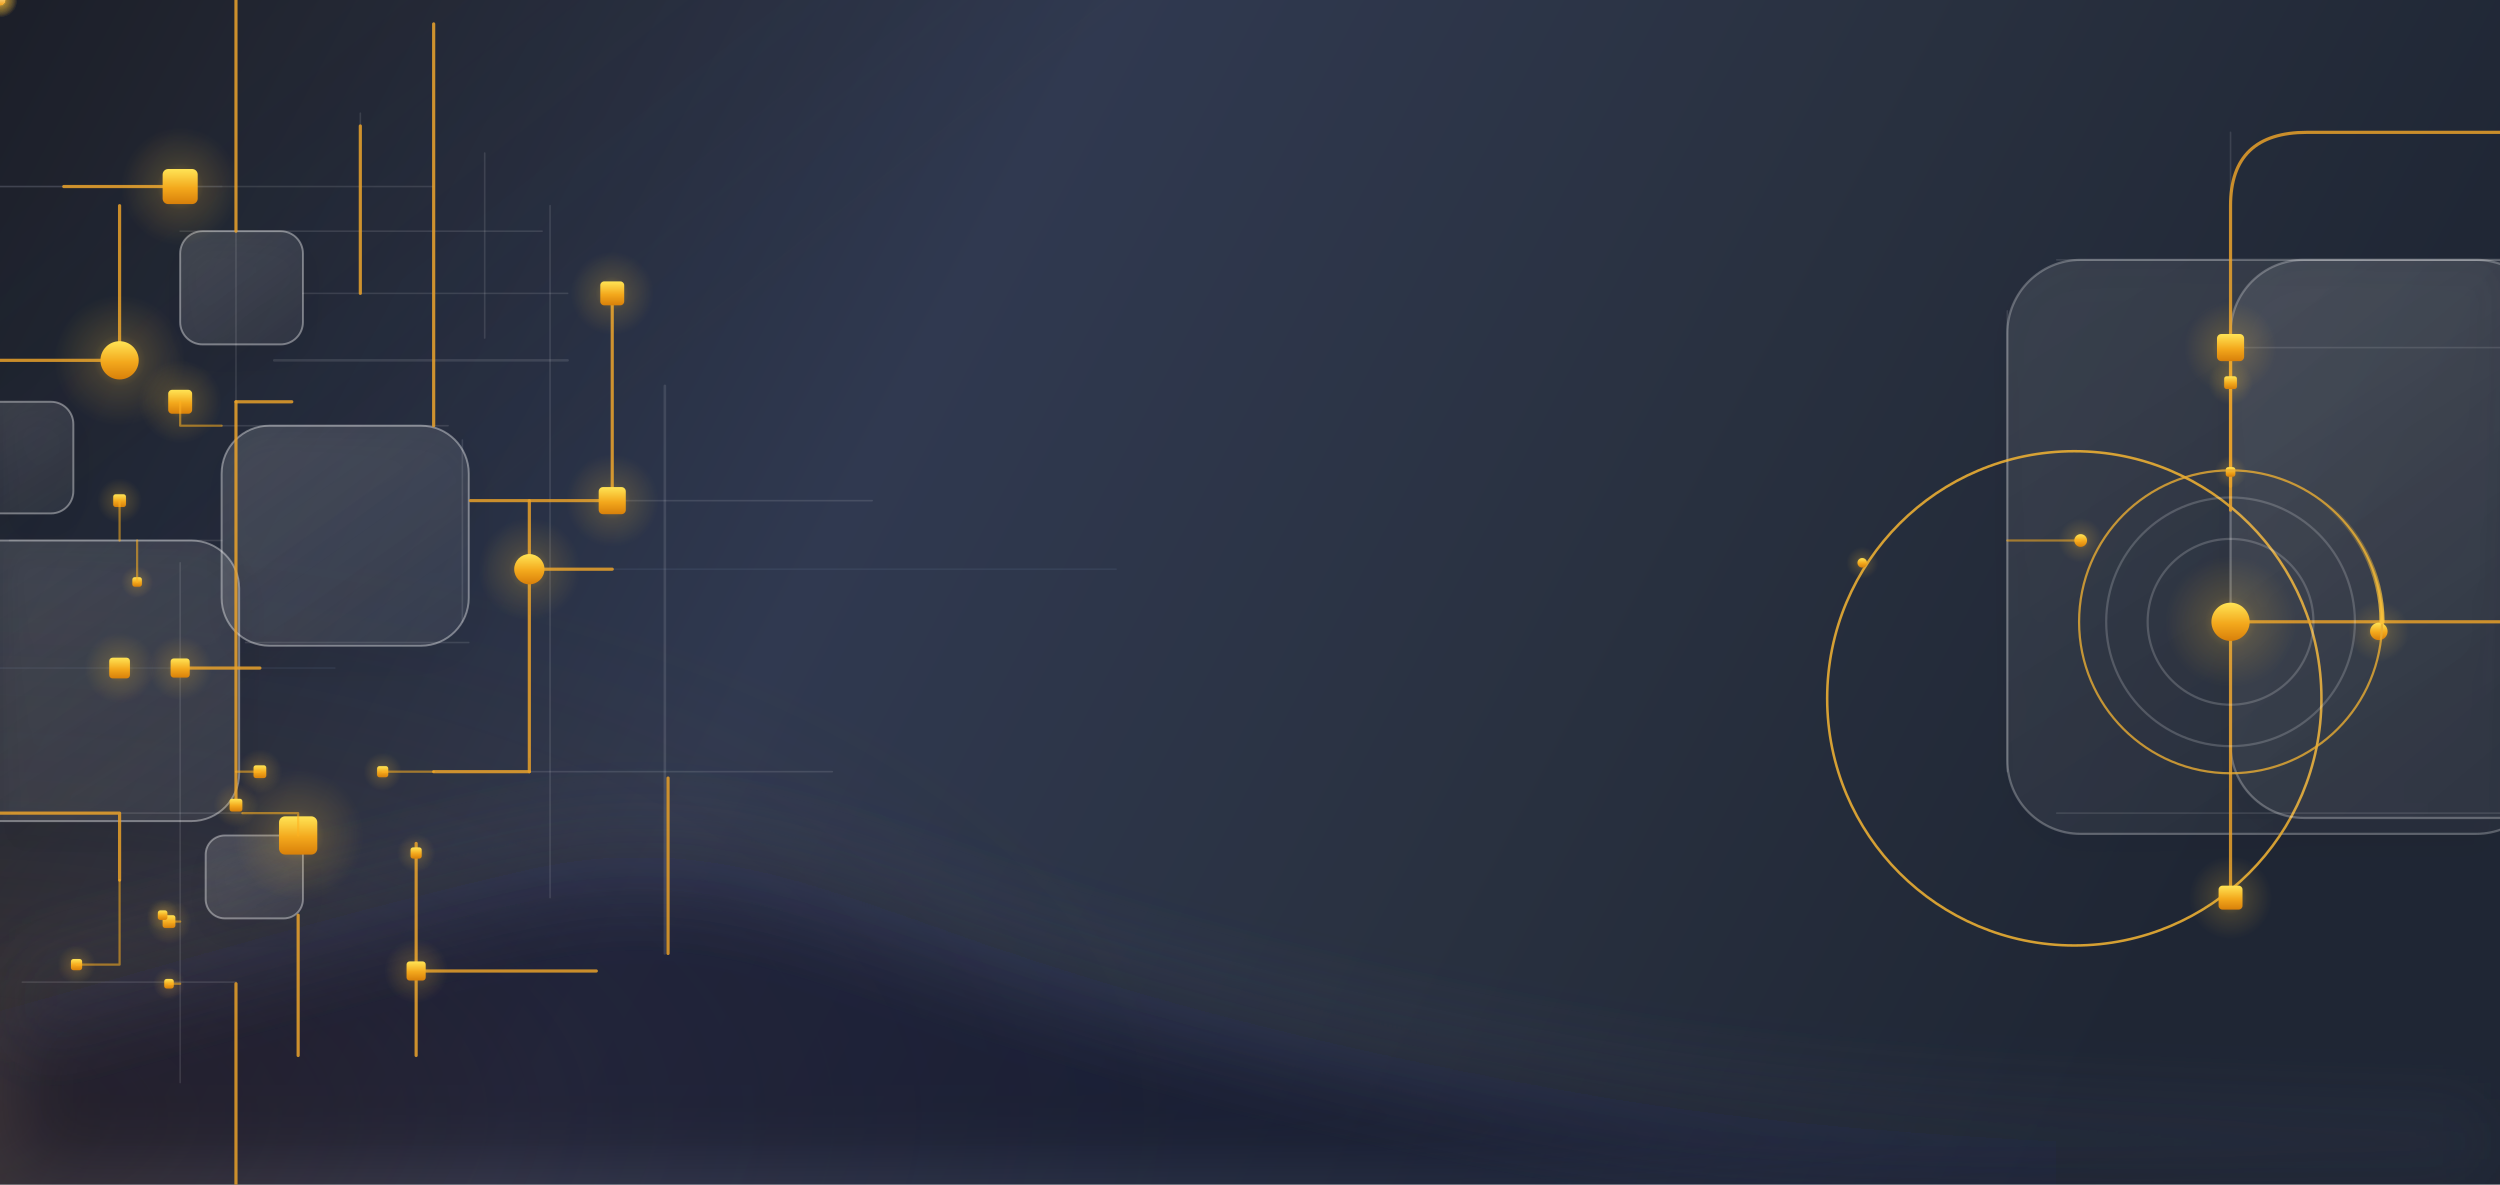
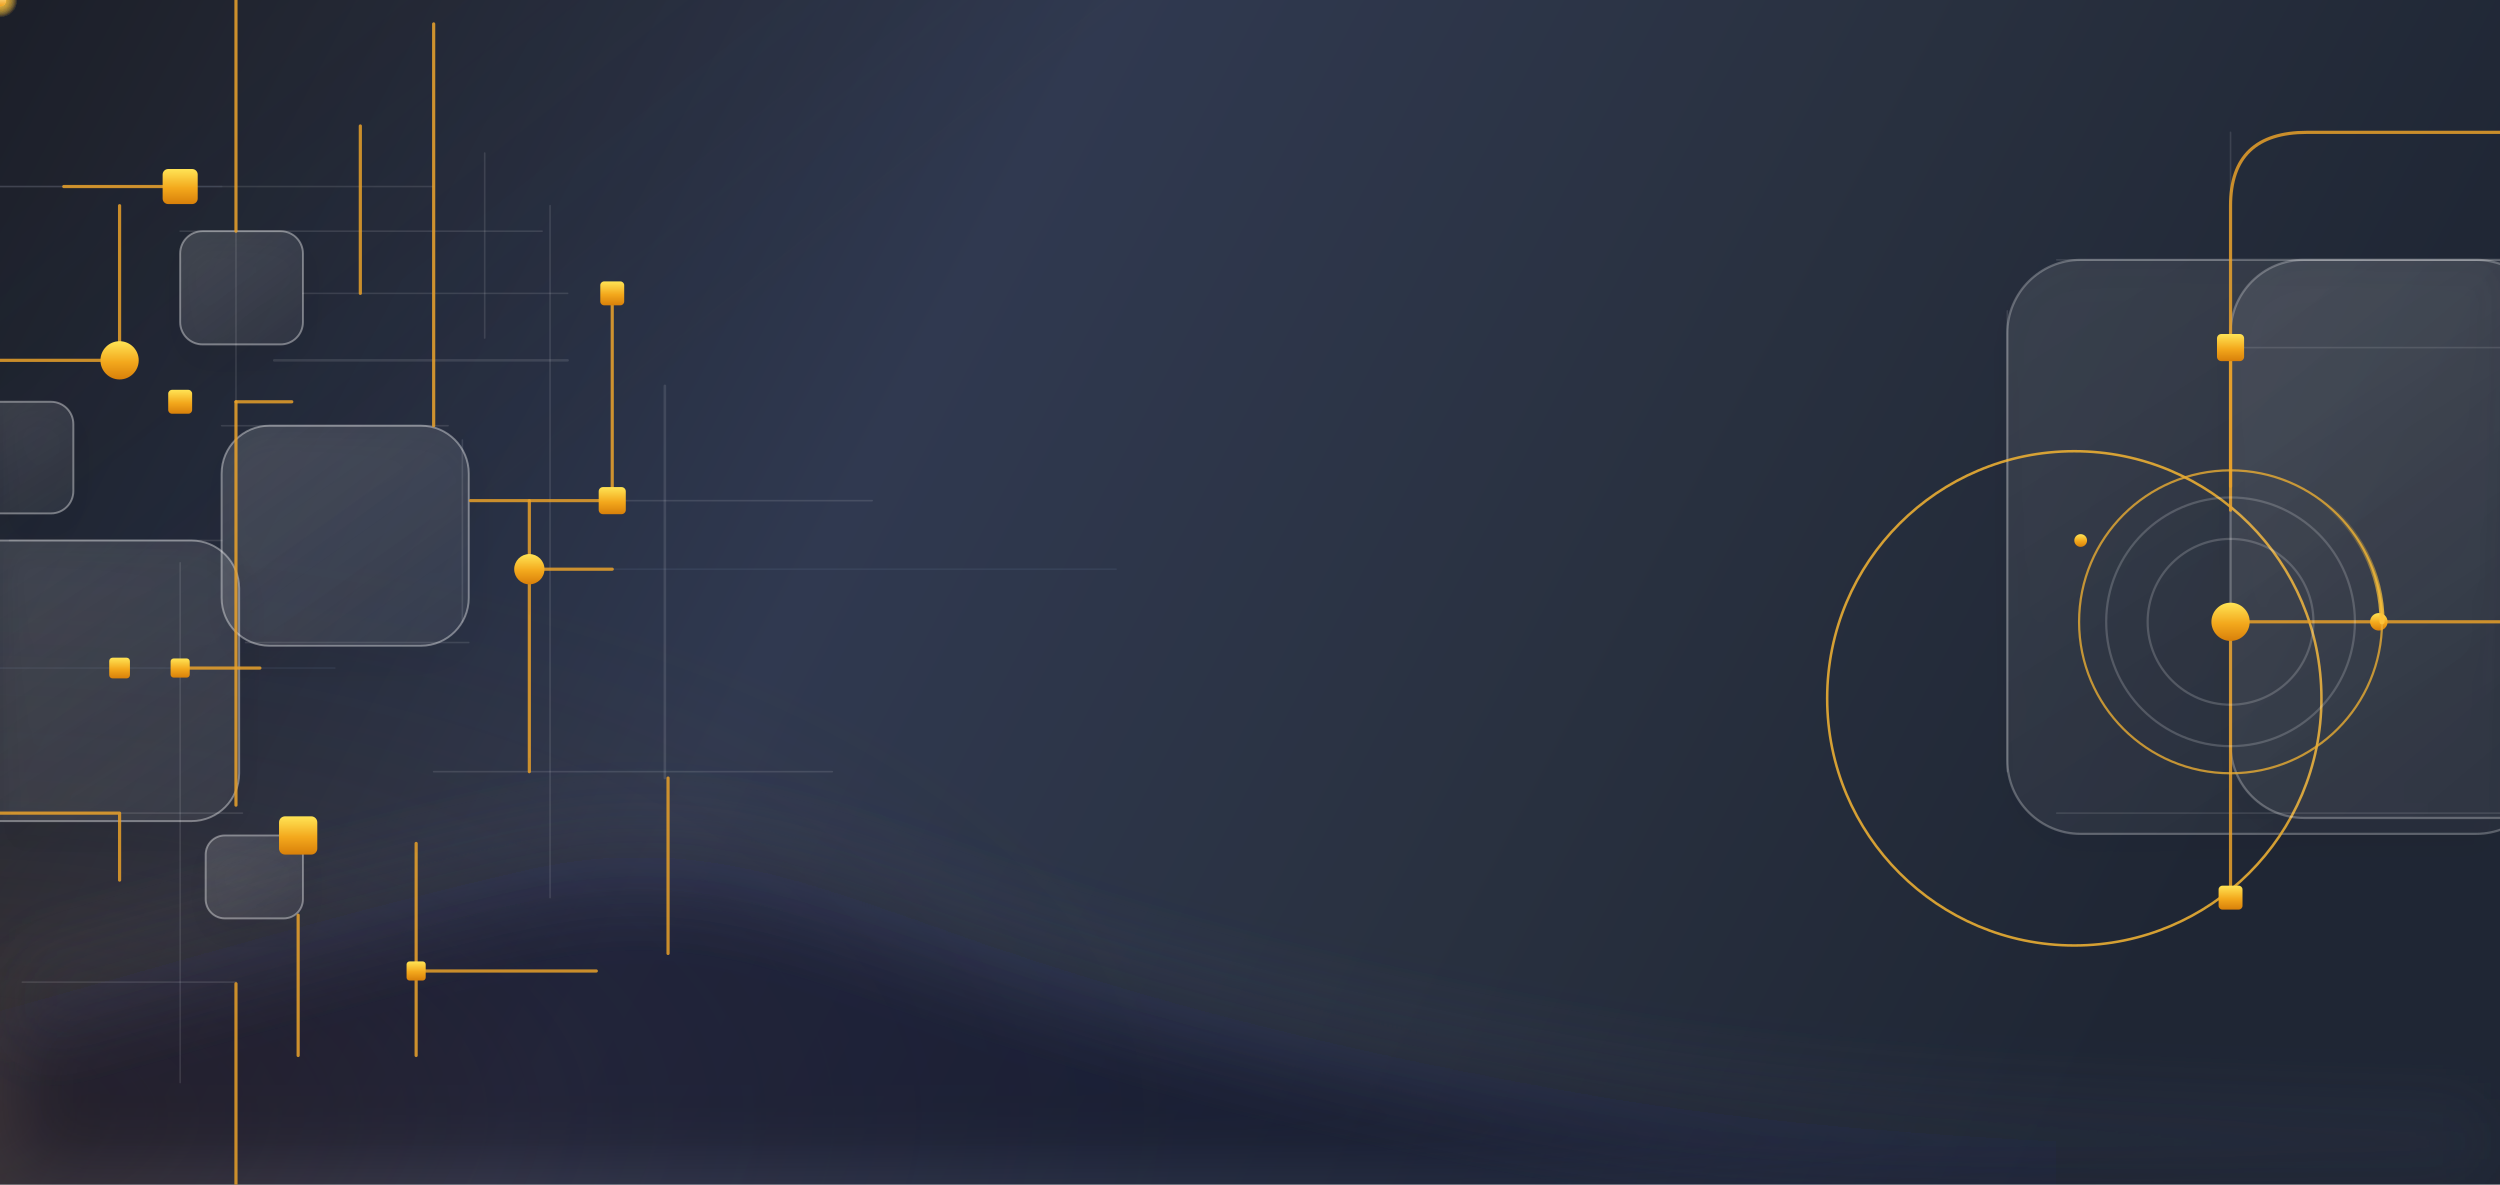
<svg xmlns="http://www.w3.org/2000/svg" viewBox="0 0 1568 743" width="1568" height="743" preserveAspectRatio="xMidYMid slice">
  <defs>
    <linearGradient id="base" x1="0" y1="0" x2="1" y2="0.25">
      <stop offset="0" stop-color="#161C29" />
      <stop offset="0.42" stop-color="#303950" />
      <stop offset="0.72" stop-color="#293140" />
      <stop offset="1" stop-color="#1F2634" />
    </linearGradient>
    <radialGradient id="warmGlow" cx="-0.02" cy="0.94" r="0.50">
      <stop offset="0" stop-color="#6E4620" stop-opacity=".34" />
      <stop offset="0.55" stop-color="#6E4620" stop-opacity="0.10" />
      <stop offset="1" stop-color="#6E4620" stop-opacity="0" />
    </radialGradient>
    <linearGradient id="warmEdge" x1="0" y1="0.2" x2="1" y2="0.8">
      <stop offset="0" stop-color="#443522" stop-opacity=".12" />
      <stop offset="0.26" stop-color="#443522" stop-opacity="0" />
    </linearGradient>
    <linearGradient id="gold" x1="0" y1="0" x2="0" y2="1">
      <stop offset="0" stop-color="#FFE455" />
      <stop offset="0.55" stop-color="#F3A81C" />
      <stop offset="1" stop-color="#D8800A" />
    </linearGradient>
    <radialGradient id="spark">
      <stop offset="0" stop-color="#FFC53A" stop-opacity=".42" />
      <stop offset="0.4" stop-color="#FFC53A" stop-opacity="0.14" />
      <stop offset="1" stop-color="#FFC53A" stop-opacity="0" />
    </radialGradient>
    <linearGradient id="glassFill" x1="0.1" y1="0" x2="0.9" y2="1">
      <stop offset="0" stop-color="#FFFFFF" stop-opacity=".13" />
      <stop offset="1" stop-color="#FFFFFF" stop-opacity=".05" />
    </linearGradient>
    <linearGradient id="cardFill" x1="0" y1="0" x2="0.6" y2="1">
      <stop offset="0" stop-color="#FFFFFF" stop-opacity="0.08" />
      <stop offset="1" stop-color="#FFFFFF" stop-opacity=".03" />
    </linearGradient>
    <filter id="softer" x="-40%" y="-40%" width="180%" height="180%">
      <feGaussianBlur stdDeviation="54" />
    </filter>
    <filter id="moundBlur" x="-40%" y="-40%" width="180%" height="180%">
      <feGaussianBlur stdDeviation="28" />
    </filter>
    <filter id="crest" x="-20%" y="-160%" width="140%" height="420%">
      <feGaussianBlur stdDeviation="26" />
    </filter>
    <filter id="panel" x="-25%" y="-25%" width="150%" height="160%">
      <feDropShadow dx="2" dy="10" stdDeviation="10" flood-color="rgba(0,0,0,.45)" />
    </filter>
    <filter id="panelCard" x="-25%" y="-25%" width="150%" height="160%">
      <feDropShadow dx="2" dy="10" stdDeviation="12" flood-color="rgba(0,0,0,.45)" />
    </filter>
    <linearGradient id="pulse" x1="0" y1="0" x2="0" y2="1">
      <stop offset="0" stop-color="#FFF0A8" />
      <stop offset="1" stop-color="#F0A020" />
    </linearGradient>
    <linearGradient id="sweepTail" gradientUnits="userSpaceOnUse" x1="1454.8" y1="313.1" x2="1494" y2="390">
      <stop offset="0" stop-color="#FFC53A" stop-opacity="0" />
      <stop offset="0.55" stop-color="#FFC53A" stop-opacity=".35" />
      <stop offset="1" stop-color="#FFC53A" stop-opacity=".9" />
    </linearGradient>
    <style>@media (prefers-reduced-motion: reduce){.motion{display:none}}</style>
  </defs>
  <rect width="1568" height="743" fill="url(#base)" />
  <rect width="1568" height="743" fill="url(#warmEdge)" />
  <rect width="1568" height="743" fill="url(#warmGlow)" />
  <path d="M -80 656 C 40 626 190 578 332 546 C 430 524 500 552 592 584 C 720 630 850 662 1000 688 C 1130 710 1290 720 1568 726 L 1568 743 L -80 743 Z" fill="#0A0F1A" fill-opacity=".38" filter="url(#moundBlur)" />
  <path d="M -80 656 C 40 626 190 578 332 546 C 430 524 500 552 592 584 C 720 630 850 662 1000 688 C 1130 710 1290 720 1568 726" fill="none" stroke="#5E6E90" stroke-opacity=".16" stroke-width="46" stroke-linecap="round" filter="url(#crest)" />
  <rect x="1259" y="163" width="340" height="360" rx="46" fill="url(#cardFill)" stroke="#FFFFFF" stroke-opacity=".26" stroke-width="1.4" filter="url(#panelCard)" />
  <circle cx="1301" cy="438" r="155" fill="none" stroke="#E9AD33" stroke-opacity="0.9" stroke-width="1.6" />
  <rect x="1399" y="163" width="250" height="350" rx="46" fill="url(#cardFill)" stroke="#FFFFFF" stroke-opacity=".26" stroke-width="1.4" filter="url(#panelCard)" />
  <g stroke="#FFFFFF" stroke-opacity=".11" stroke-linecap="round">
    <line x1="113" y1="353" x2="113" y2="679" stroke-width="1" />
    <line x1="148" y1="0" x2="148" y2="505" stroke-width="1" />
    <line x1="187" y1="574" x2="187" y2="662" stroke-width="1" />
-     <line x1="226" y1="71" x2="226" y2="184" stroke-width="1" />
    <line x1="261" y1="535" x2="261" y2="662" stroke-width="1" />
    <line x1="272" y1="15" x2="272" y2="267" stroke-width="1.6" />
    <line x1="290" y1="276" x2="290" y2="390" stroke-width="1" />
    <line x1="304" y1="96" x2="304" y2="212" stroke-width="1" />
    <line x1="332" y1="386" x2="332" y2="475" stroke-width="1" />
    <line x1="345" y1="129" x2="345" y2="563" stroke-width="1" />
    <line x1="384" y1="184" x2="384" y2="314" stroke-width="1" />
-     <line x1="417" y1="242" x2="417" y2="598" stroke-width="1.6" />
+     <line x1="417" y1="242" x2="417" y2="488" stroke-width="1.6" />
    <line x1="1259" y1="195" x2="1259" y2="484" stroke-width="1" />
    <line x1="1399" y1="83" x2="1399" y2="300" stroke-width="1" />
    <line x1="0" y1="117" x2="272" y2="117" stroke-width="1" />
    <line x1="113" y1="145" x2="340" y2="145" stroke-width="1" />
    <line x1="1290" y1="163" x2="1399" y2="163" stroke-width="1" />
    <line x1="190" y1="184" x2="356" y2="184" stroke-width="1" />
    <line x1="1399" y1="218" x2="1568" y2="218" stroke-width="1" />
    <line x1="172" y1="226" x2="356" y2="226" stroke-width="1.6" />
    <line x1="139" y1="267" x2="281" y2="267" stroke-width="1" />
    <line x1="384" y1="314" x2="547" y2="314" stroke-width="1" />
    <line x1="6" y1="339" x2="139" y2="339" stroke-width="1" />
    <line x1="154" y1="403" x2="294" y2="403" stroke-width="1" />
    <line x1="272" y1="484" x2="522" y2="484" stroke-width="1" />
    <line x1="7" y1="510" x2="152" y2="510" stroke-width="1" />
    <line x1="1290" y1="510" x2="1568" y2="510" stroke-width="1" />
    <line x1="14" y1="616" x2="148" y2="616" stroke-width="1" />
  </g>
  <g stroke="#8FA6C8" stroke-opacity=".10" stroke-width="1" stroke-linecap="round">
    <line x1="0" y1="117" x2="139" y2="117" />
    <line x1="0" y1="419" x2="210" y2="419" />
    <line x1="332" y1="357" x2="700" y2="357" />
  </g>
  <rect x="113" y="145" width="77" height="71" rx="14" fill="url(#glassFill)" stroke="#FFFFFF" stroke-opacity=".38" stroke-width="1.2" filter="url(#panel)" />
  <rect x="139" y="267" width="155" height="138" rx="30" fill="url(#glassFill)" stroke="#FFFFFF" stroke-opacity=".38" stroke-width="1.2" filter="url(#panel)" />
  <rect x="-46" y="252" width="92" height="70" rx="14" fill="url(#glassFill)" stroke="#FFFFFF" stroke-opacity=".38" stroke-width="1.2" filter="url(#panel)" />
  <rect x="-70" y="339" width="220" height="176" rx="30" fill="url(#glassFill)" stroke="#FFFFFF" stroke-opacity=".38" stroke-width="1.2" filter="url(#panel)" />
  <rect x="129" y="524" width="61" height="52" rx="12" fill="url(#glassFill)" stroke="#FFFFFF" stroke-opacity=".38" stroke-width="1.2" filter="url(#panel)" />
  <g fill="none" stroke="#E7A02A" stroke-opacity=".85" stroke-width="2" stroke-linecap="round" stroke-linejoin="round">
    <polyline points="148,0 148,83 148,145" />
    <polyline points="40,117 113,117" />
    <polyline points="0,226 75,226 75,172 75,129" />
    <polyline points="148,252 183,252" />
    <polyline points="148,252 148,505" />
    <polyline points="148,617 148,743" />
    <polyline points="113,419 148,419 163,419" />
    <polyline points="261,529 261,662" />
    <polyline points="187,574 187,662" />
    <polyline points="226,79 226,184" />
    <polyline points="272,15 272,267" />
    <polyline points="332,314 332,484" />
    <polyline points="295,314 384,314" />
    <polyline points="384,184 384,314" />
    <polyline points="332,357 384,357" />
-     <polyline points="272,484 332,484 332,484" />
    <polyline points="419,488 419,598" />
    <polyline points="261,609 374,609" />
    <polyline points="0,510 75,510 75,552" />
    <polyline points="1399,218 1399,305" />
    <polyline points="1399,390 1399,563" />
    <polyline points="1399,390 1568,390" />
    <path d="M 1399 320 L 1399 129 Q 1399 83 1447 83 L 1572 83" />
  </g>
  <g id="nodes">
-     <circle cx="113" cy="117" r="37" fill="url(#spark)" />
    <rect x="102" y="106" width="22" height="22" rx="3.5" fill="url(#gold)" />
-     <circle cx="75" cy="226" r="41" fill="url(#spark)" />
    <circle cx="75" cy="226" r="12.0" fill="url(#gold)" />
-     <circle cx="113" cy="252" r="26" fill="url(#spark)" />
    <rect x="105.5" y="244.5" width="15" height="15" rx="2.4" fill="url(#gold)" />
-     <circle cx="384" cy="184" r="26" fill="url(#spark)" />
    <rect x="376.5" y="176.5" width="15" height="15" rx="2.4" fill="url(#gold)" />
-     <circle cx="384" cy="314" r="29" fill="url(#spark)" />
    <rect x="375.5" y="305.5" width="17" height="17" rx="2.7" fill="url(#gold)" />
-     <circle cx="332" cy="357" r="32" fill="url(#spark)" />
    <circle cx="332" cy="357" r="9.5" fill="url(#gold)" />
-     <circle cx="75" cy="419" r="22" fill="url(#spark)" />
    <rect x="68.5" y="412.5" width="13" height="13" rx="2.1" fill="url(#gold)" />
-     <circle cx="113" cy="419" r="20" fill="url(#spark)" />
    <rect x="107" y="413" width="12" height="12" rx="1.9" fill="url(#gold)" />
-     <circle cx="240" cy="484" r="12" fill="url(#spark)" />
-     <rect x="236.5" y="480.5" width="7" height="7" rx="1.5" fill="url(#gold)" />
-     <circle cx="163" cy="484" r="14" fill="url(#spark)" />
-     <rect x="159" y="480" width="8" height="8" rx="1.5" fill="url(#gold)" />
-     <circle cx="187" cy="524" r="41" fill="url(#spark)" />
    <rect x="175" y="512" width="24" height="24" rx="3.8" fill="url(#gold)" />
-     <circle cx="261" cy="535" r="12" fill="url(#spark)" />
-     <rect x="257.5" y="531.5" width="7" height="7" rx="1.5" fill="url(#gold)" />
-     <circle cx="148" cy="505" r="14" fill="url(#spark)" />
-     <rect x="144" y="501" width="8" height="8" rx="1.5" fill="url(#gold)" />
-     <circle cx="106" cy="578" r="14" fill="url(#spark)" />
-     <rect x="102" y="574" width="8" height="8" rx="1.5" fill="url(#gold)" />
-     <circle cx="102" cy="574" r="10" fill="url(#spark)" />
-     <rect x="99" y="571" width="6" height="6" rx="1.5" fill="url(#gold)" />
-     <circle cx="48" cy="605" r="12" fill="url(#spark)" />
-     <rect x="44.5" y="601.5" width="7" height="7" rx="1.5" fill="url(#gold)" />
-     <circle cx="106" cy="617" r="10" fill="url(#spark)" />
-     <rect x="103" y="614" width="6" height="6" rx="1.5" fill="url(#gold)" />
-     <circle cx="261" cy="609" r="20" fill="url(#spark)" />
-     <rect x="255" y="603" width="12" height="12" rx="1.9" fill="url(#gold)" />
-     <circle cx="75" cy="314" r="14" fill="url(#spark)" />
-     <rect x="71" y="310" width="8" height="8" rx="1.5" fill="url(#gold)" />
-     <circle cx="86" cy="365" r="10" fill="url(#spark)" />
-     <rect x="83" y="362" width="6" height="6" rx="1.5" fill="url(#gold)" />
-     <circle cx="1399" cy="218" r="29" fill="url(#spark)" />
+     <rect x="255" y="603" width="12" height="12" rx="1.9" fill="url(#gold)">
+       <animate attributeName="opacity" values=".62;1;.62" dur="3.8s" begin="3.3s" repeatCount="indefinite" />
+     </rect>
    <rect x="1390.5" y="209.5" width="17" height="17" rx="2.7" fill="url(#gold)" />
-     <circle cx="1399" cy="240" r="14" fill="url(#spark)" />
-     <rect x="1395" y="236" width="8" height="8" rx="1.5" fill="url(#gold)" />
-     <circle cx="1399" cy="296" r="10" fill="url(#spark)" />
-     <rect x="1396" y="293" width="6" height="6" rx="1.5" fill="url(#gold)" />
-     <circle cx="1399" cy="563" r="26" fill="url(#spark)" />
-     <rect x="1391.5" y="555.5" width="15" height="15" rx="2.4" fill="url(#gold)" />
-     <circle cx="1399" cy="390" r="41" fill="url(#spark)" />
+     <rect x="1391.5" y="555.5" width="15" height="15" rx="2.4" fill="url(#gold)">
+       <animate attributeName="opacity" values=".62;1;.62" dur="5.8s" begin="6.1s" repeatCount="indefinite" />
+     </rect>
    <circle cx="1399" cy="390" r="12.0" fill="url(#gold)" />
-     <circle cx="1492" cy="396" r="19" fill="url(#spark)" />
-     <circle cx="1492" cy="396" r="5.5" fill="url(#gold)" />
-     <circle cx="1168" cy="353" r="10" fill="url(#spark)" />
-     <circle cx="1168" cy="353" r="3.0" fill="url(#gold)" />
-     <circle cx="1305" cy="339" r="14" fill="url(#spark)" />
-     <circle cx="1305" cy="339" r="4.0" fill="url(#gold)" />
+     <circle cx="1492" cy="390" r="5.5" fill="url(#gold)">
+       <animate attributeName="opacity" values=".62;1;.62" dur="5.6s" begin="4.38s" repeatCount="indefinite" />
+     </circle>
+  fill="url(#spark)"/&gt;
+  fill="url(#gold)"/&gt;
+ 
+ <circle cx="1305" cy="339" r="4.0" fill="url(#gold)" />
  </g>
  <g fill="none">
    <circle cx="1399" cy="390" r="95" stroke="#E9AD33" stroke-opacity="0.8" stroke-width="1.4" />
    <circle cx="1399" cy="390" r="78" stroke="#FFFFFF" stroke-opacity=".18" stroke-width="1.4" />
    <circle cx="1399" cy="390" r="52" stroke="#FFFFFF" stroke-opacity=".18" stroke-width="1.4" />
  </g>
-   <g fill="none" stroke="#FFB020" stroke-opacity=".55" stroke-width="1.4" stroke-linecap="round" stroke-linejoin="round">
-     <polyline points="113,252 113,267 139,267" />
-     <polyline points="240,484 272,484" />
-     <polyline points="163,484 148,484" />
-     <polyline points="187,524 187,510 152,510" />
-     <polyline points="106,578 113,578" />
-     <polyline points="48,605 75,605 75,552" />
-     <polyline points="106,617 113,617" />
-     <polyline points="75,314 75,339" />
-     <polyline points="86,365 86,339" />
-     <polyline points="1305,339 1259,339" />
-   </g>
  <g class="motion">
    <g>
      <animateTransform attributeName="transform" type="rotate" from="0 1399 390" to="360 1399 390" dur="9s" repeatCount="indefinite" />
      <path d="M1454.8,313.1 A95,95 0 0 1 1494,390" fill="none" stroke="url(#sweepTail)" stroke-width="3.2" stroke-linecap="round" />
    </g>
    <g>
      <animateMotion dur="5.0s" begin="0.0s" repeatCount="indefinite" path="M148,0 L148,83 L148,145" />
      <circle r="11" fill="url(#spark)" />
-       <circle r="3.2" fill="url(#pulse)" />
+       <circle r="3.8" fill="url(#pulse)" />
    </g>
    <g>
      <animateMotion dur="5.7s" begin="1.1s" repeatCount="indefinite" path="M0,226 L75,226 L75,172 L75,129" />
      <circle r="11" fill="url(#spark)" />
-       <circle r="3.2" fill="url(#pulse)" />
+       <circle r="3.8" fill="url(#pulse)" />
    </g>
    <g>
      <animateMotion dur="6.4s" begin="2.2s" repeatCount="indefinite" path="M148,252 L148,505" />
      <circle r="11" fill="url(#spark)" />
-       <circle r="3.2" fill="url(#pulse)" />
+       <circle r="3.8" fill="url(#pulse)" />
    </g>
    <g>
      <animateMotion dur="7.1s" begin="3.3s" repeatCount="indefinite" path="M272,15 L272,267" />
      <circle r="11" fill="url(#spark)" />
-       <circle r="3.2" fill="url(#pulse)" />
+       <circle r="3.8" fill="url(#pulse)" />
    </g>
    <g>
      <animateMotion dur="7.8s" begin="4.4s" repeatCount="indefinite" path="M332,314 L332,484" />
      <circle r="11" fill="url(#spark)" />
-       <circle r="3.2" fill="url(#pulse)" />
-     </g>
-     <circle cx="113" cy="117" r="16" fill="none" stroke="#FFB020" stroke-opacity="0" stroke-width="1.4">
-       <animate attributeName="r" values="16;64" dur="4.2s" begin="0s" repeatCount="indefinite" />
-       <animate attributeName="stroke-opacity" values=".5;0" dur="4.2s" begin="0s" repeatCount="indefinite" />
-     </circle>
-     <circle cx="75" cy="226" r="16" fill="none" stroke="#FFB020" stroke-opacity="0" stroke-width="1.4">
-       <animate attributeName="r" values="16;64" dur="4.2s" begin="2.1s" repeatCount="indefinite" />
-       <animate attributeName="stroke-opacity" values=".5;0" dur="4.2s" begin="2.1s" repeatCount="indefinite" />
-     </circle>
-     <circle cx="113" cy="252" r="16" fill="none" stroke="#FFB020" stroke-opacity="0" stroke-width="1.4">
-       <animate attributeName="r" values="16;64" dur="4.2s" begin="0s" repeatCount="indefinite" />
-       <animate attributeName="stroke-opacity" values=".5;0" dur="4.2s" begin="0s" repeatCount="indefinite" />
-     </circle>
-     <circle cx="384" cy="184" r="16" fill="none" stroke="#FFB020" stroke-opacity="0" stroke-width="1.4">
-       <animate attributeName="r" values="16;64" dur="4.2s" begin="2.1s" repeatCount="indefinite" />
-       <animate attributeName="stroke-opacity" values=".5;0" dur="4.2s" begin="2.1s" repeatCount="indefinite" />
-     </circle>
-   </g>
+       <circle r="3.8" fill="url(#pulse)" />
+     </g>
+     <g>
+       <animateMotion dur="3.9s" begin="0.5s" repeatCount="indefinite" path="M0,510 L75,510 L75,552" />
+       <circle r="11" fill="url(#spark)" />
+       <circle r="3.8" fill="url(#pulse)" />
+     </g>
+     <g>
+       <animateMotion dur="3.8s" begin="1.4s" repeatCount="indefinite" path="M261,609 L374,609" />
+       <circle r="11" fill="url(#spark)" />
+       <circle r="3.8" fill="url(#pulse)" />
+     </g>
+     <g>
+       <animateMotion dur="4.2s" begin="2.3s" repeatCount="indefinite" path="M148,617 L148,743" />
+       <circle r="11" fill="url(#spark)" />
+       <circle r="3.8" fill="url(#pulse)" />
+     </g>
+     <g>
+       <animateMotion dur="5.8s" begin="3.2s" repeatCount="indefinite" path="M1399,390 L1399,563" />
+       <circle r="11" fill="url(#spark)" />
+       <circle r="3.8" fill="url(#pulse)" />
+     </g>
+     <g>
+       <animateMotion dur="5.6s" begin="4.1s" repeatCount="indefinite" path="M1399,390 L1568,390" />
+       <circle r="11" fill="url(#spark)" />
+       <circle r="3.8" fill="url(#pulse)" />
+     </g>
+   </g>
+   <circle cx="1399" cy="390" r="16" fill="none" stroke="#FFC53A" stroke-opacity="0" stroke-width="1.4">
+     <animate attributeName="r" values="16;64" dur="4.2s" begin="0s" repeatCount="indefinite" />
+     <animate attributeName="stroke-opacity" values=".5;0" dur="4.2s" begin="0s" repeatCount="indefinite" />
+   </circle>
+   <circle cx="1399" cy="390" r="16" fill="none" stroke="#FFC53A" stroke-opacity="0" stroke-width="1.4">
+     <animate attributeName="r" values="16;64" dur="4.2s" begin="2.1s" repeatCount="indefinite" />
+     <animate attributeName="stroke-opacity" values=".5;0" dur="4.2s" begin="2.1s" repeatCount="indefinite" />
+   </circle>
+   <circle cx="187" cy="524" r="16" fill="none" stroke="#FFC53A" stroke-opacity="0" stroke-width="1.4">
+     <animate attributeName="r" values="16;64" dur="4.2s" begin="0s" repeatCount="indefinite" />
+     <animate attributeName="stroke-opacity" values=".5;0" dur="4.2s" begin="0s" repeatCount="indefinite" />
+   </circle>
+   <circle cx="187" cy="524" r="16" fill="none" stroke="#FFC53A" stroke-opacity="0" stroke-width="1.4">
+     <animate attributeName="r" values="16;64" dur="4.2s" begin="2.1s" repeatCount="indefinite" />
+     <animate attributeName="stroke-opacity" values=".5;0" dur="4.2s" begin="2.1s" repeatCount="indefinite" />
+   </circle>
+   <circle cx="75" cy="226" r="16" fill="none" stroke="#FFC53A" stroke-opacity="0" stroke-width="1.4">
+     <animate attributeName="r" values="16;64" dur="4.2s" begin="0s" repeatCount="indefinite" />
+     <animate attributeName="stroke-opacity" values=".5;0" dur="4.2s" begin="0s" repeatCount="indefinite" />
+   </circle>
+   <circle cx="75" cy="226" r="16" fill="none" stroke="#FFC53A" stroke-opacity="0" stroke-width="1.4">
+     <animate attributeName="r" values="16;64" dur="4.2s" begin="2.1s" repeatCount="indefinite" />
+     <animate attributeName="stroke-opacity" values=".5;0" dur="4.2s" begin="2.1s" repeatCount="indefinite" />
+   </circle>
+   <circle cx="113" cy="117" r="16" fill="none" stroke="#FFC53A" stroke-opacity="0" stroke-width="1.4">
+     <animate attributeName="r" values="16;64" dur="4.2s" begin="0s" repeatCount="indefinite" />
+     <animate attributeName="stroke-opacity" values=".5;0" dur="4.2s" begin="0s" repeatCount="indefinite" />
+   </circle>
+   <circle cx="113" cy="117" r="16" fill="none" stroke="#FFC53A" stroke-opacity="0" stroke-width="1.4">
+     <animate attributeName="r" values="16;64" dur="4.2s" begin="2.1s" repeatCount="indefinite" />
+     <animate attributeName="stroke-opacity" values=".5;0" dur="4.2s" begin="2.1s" repeatCount="indefinite" />
+   </circle>
</svg>
